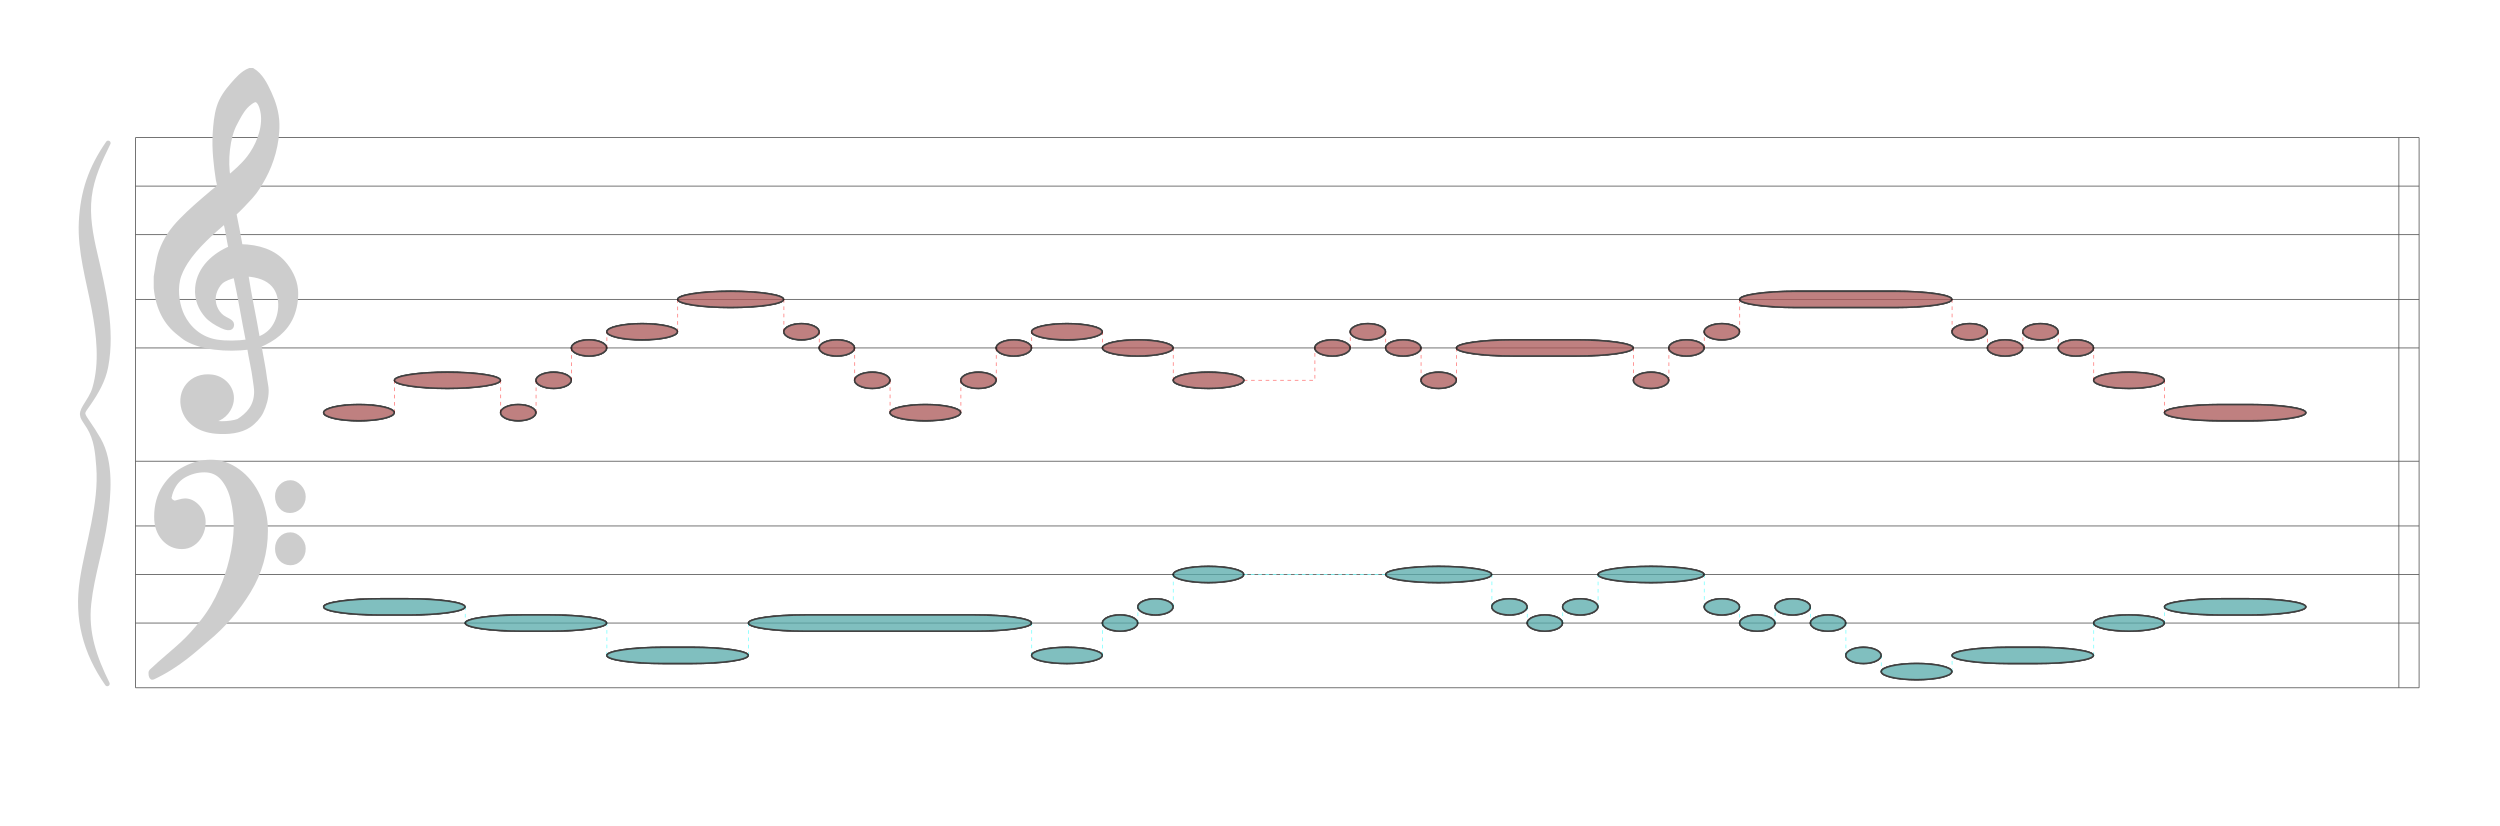
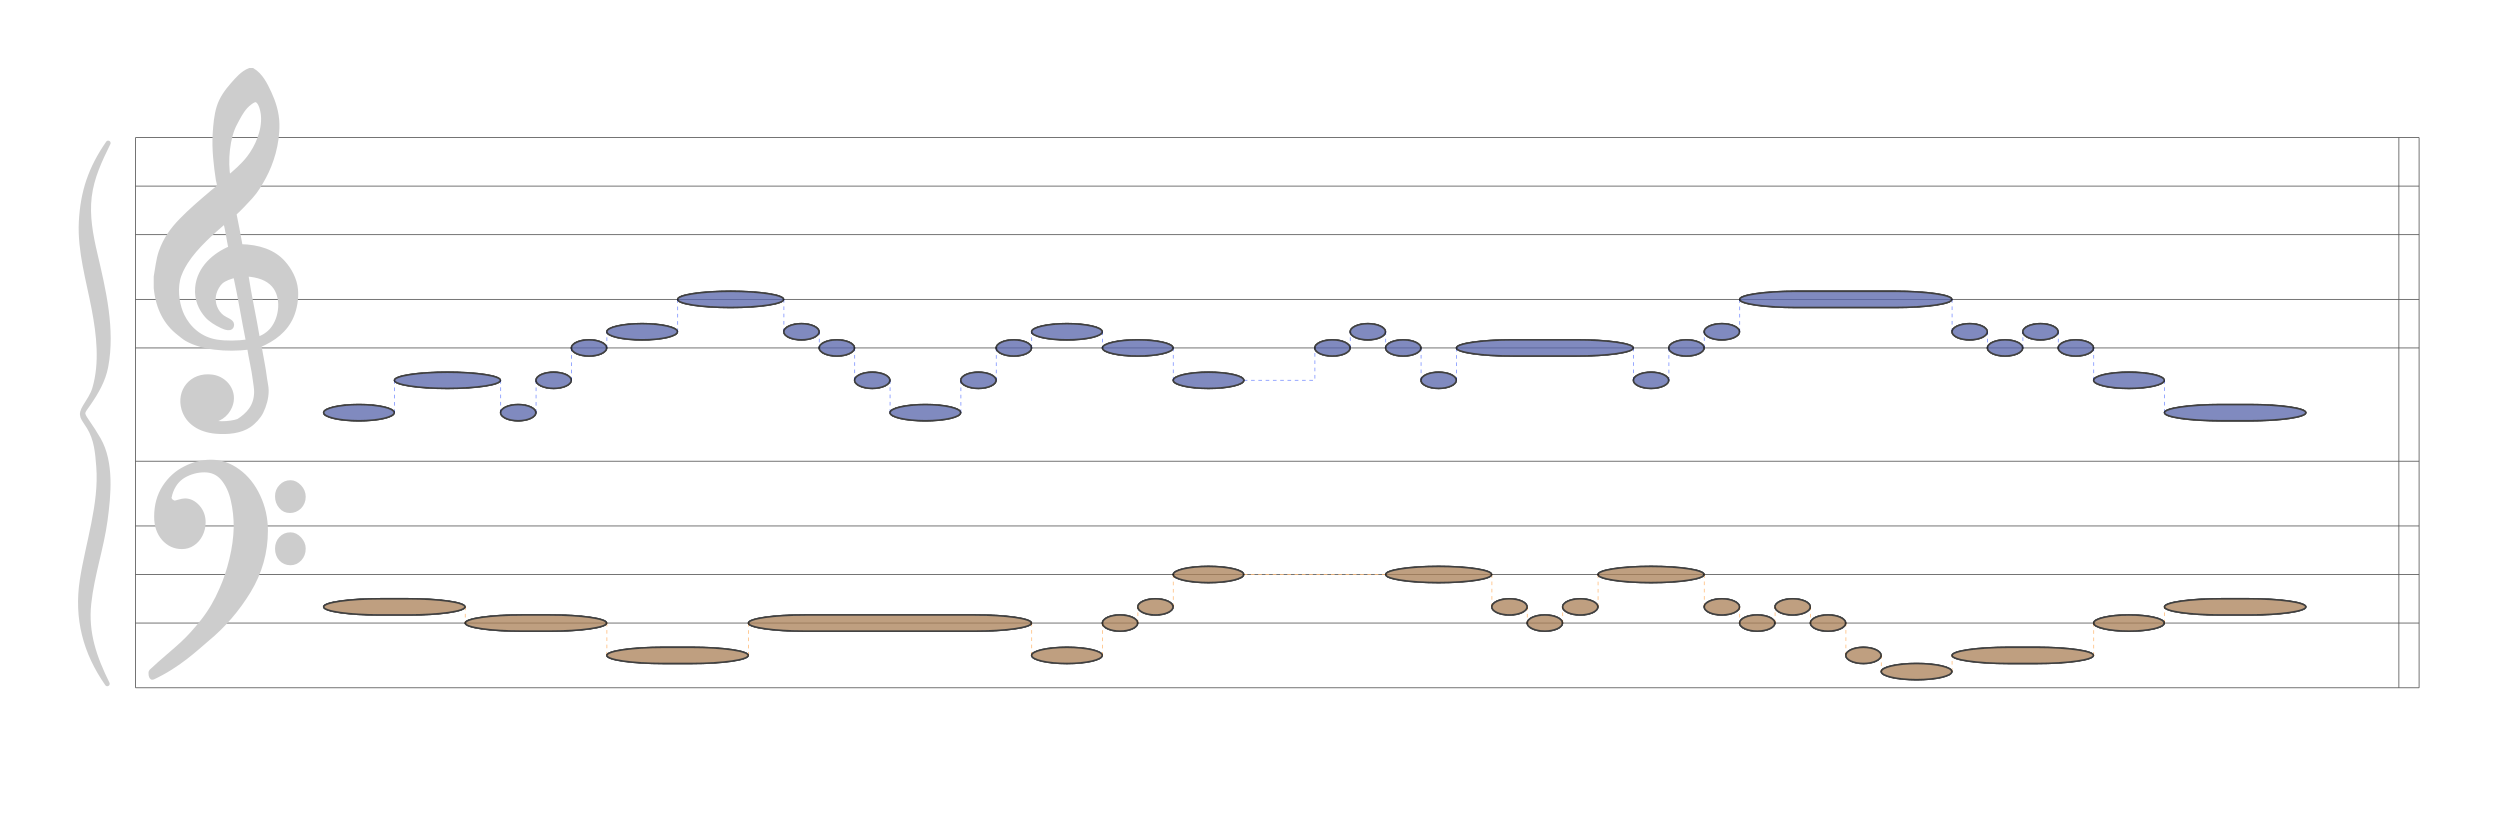
<svg xmlns="http://www.w3.org/2000/svg" version="1.1" viewPort="0 40 34.995 41" viewBox="-200 -50 1544.82 510" width="1544.82" height="510">
  <filter id="constantOpacity">
    <feComponentTransfer>
      <feFuncA type="table" tableValues="0 .5 .5" />
    </feComponentTransfer>
  </filter>
  <g transform="scale(35, -10) translate(0, -81)">
    <g class="staff-lines" stroke-width="0.5" stroke="#555555">
      <path vector-effect="non-scaling-stroke" d="M-3.321 64.5 L36.995 64.5" />
      <path vector-effect="non-scaling-stroke" d="M-3.321 67.5 L36.995 67.5" />
      <path vector-effect="non-scaling-stroke" d="M-3.321 71.5 L36.995 71.5" />
      <path vector-effect="non-scaling-stroke" d="M-3.321 74.5 L36.995 74.5" />
      <path vector-effect="non-scaling-stroke" d="M-3.321 77.5 L36.995 77.5" />
      <path vector-effect="non-scaling-stroke" d="M-3.321 43.5 L36.995 43.5" />
      <path vector-effect="non-scaling-stroke" d="M-3.321 47.5 L36.995 47.5" />
      <path vector-effect="non-scaling-stroke" d="M-3.321 50.5 L36.995 50.5" />
      <path vector-effect="non-scaling-stroke" d="M-3.321 53.5 L36.995 53.5" />
      <path vector-effect="non-scaling-stroke" d="M-3.321 57.5 L36.995 57.5" />
      <path vector-effect="non-scaling-stroke" d="M36.638,43.5 L36.638,77.5" />
      <path vector-effect="non-scaling-stroke" d="M36.995,43.5 L36.995,77.5" />
      <path vector-effect="non-scaling-stroke" d="M-3.321,43.5 L-3.321,77.5 z" />
    </g>
    <g transform="scale(0.714286, 1)">
      <g vector-effect="non-scaling-stroke" class="treble-clef" stroke="#cdcdcd" stroke-width="3" fill="#cdcdcd" transform="translate(-17.25, 5.15) scale(0.06, 0.07)">
        <path vector-effect="non-scaling-stroke" d="M250.026,1080.111c-2.375-5.813-4.501-12.037-5.616-19.656c-1.07-7.32-1.387-15.609-1.62-23.113    c-0.426-13.713,0.409-28.548,1.296-41.038c0.132-1.861,0.517-3.882,0.432-5.183c-0.118-1.794-1.622-3.834-2.484-5.401    c-4.551-8.266-9.023-16.291-13.176-25.488c-3.56-7.883-6.46-16.235-8.316-27.648c-1.087-6.682-1.406-14.26-2.053-21.816   c0-3.313,0-6.623,0-9.936c0.817-17.854,4.099-30.916,9.396-39.743c1.084-1.808,2.228-3.951,3.24-5.186    c6.218-7.579,16.081-9.873,25.812-7.343c0.598-8.887,1.858-19.53,2.376-28.944c0.193-3.49,0.54-7.194,0.54-10.368    c-0.003-13.193-3.44-20.603-7.452-26.135c-3.645-2.613-9.925-3.099-13.176,0.43c4.904-0.174,8.174,5.425,9.612,12.744    c2.427,12.351-1.738,24.386-7.344,25.918c-8.458,2.316-13.738-12.691-11.556-28.295c1.622-11.598,6.603-18.42,13.176-19.655    c5.073-0.956,10.149,0.426,13.608,5.399c1.988,2.858,4.009,7.685,4.968,11.879c1.246,5.448,2.18,12.212,2.16,18.792    c-0.01,3.246-0.453,6.761-0.648,10.152c-0.614,10.689-1.579,19.729-2.376,29.812c6.095,5.437,10.941,13.432,13.392,25.704    c1.302,6.52,2.035,15.517,1.727,23.111c-0.375,9.302-2.565,17.712-5.183,23.975c-3.863,9.248-9.852,13.985-17.604,14.257    c-0.849,9.749-1.633,19.633-2.593,29.159c2.376,4.619,4.55,9.643,6.805,14.906c2.185,5.095,3.892,11.286,5.508,17.712    c2.98,11.855,5.576,29.004,5.4,46.44c-0.102,10.157-1.538,19.319-3.24,27.215c-1.691,7.847-3.557,15.81-6.912,20.089    c-0.36,0-0.72,0-1.08,0C254.113,1090.306,252.068,1085.104,250.026,1080.111z M248.19,997.6    c-1.362,15.429-0.295,36.475,2.7,48.384c1.367,5.441,2.426,10.329,4.428,15.122c0.854,2.04,3.006,5.909,4.104,5.83    c2.104-0.153,3.064-9.245,3.24-13.824c0.542-14.092-2.623-28.387-5.832-37.366C254.247,1008.515,250.911,1002.572,248.19,997.6z     M249.27,935.823c-6.565-5.809-13.02-17.569-13.716-34.776c-0.425-10.517,1.463-18.693,3.888-24.624    c1.422-3.478,3.789-6.692,6.156-9.072c1.287-1.293,4.09-3.666,3.996,1.296c-0.048,2.584-2.504,4.06-3.888,6.263    c-2.557,4.079-4.489,12.399-3.348,21.385c0.481,3.784,1.636,7.983,2.808,10.153c1.458,2.697,3.725,4.34,6.048,5.615    c1.987-19.137,3.451-39.323,5.292-58.753c-4.493-1.347-9.224-1.49-13.068-0.213c-6.922,2.298-11.753,12.045-14.256,23.111    c-1.838,8.128-2.944,20.546-1.837,31.752c0.529,5.353,1.939,11.271,3.348,15.984c4.113,13.751,11.055,26.606,16.308,36.289    C247.971,952.523,248.466,943.862,249.27,935.823z M260.286,855.473c-1.479,19.361-3.545,38.701-4.86,57.671    c5.07-0.638,9.023-3.541,11.556-9.718c4.25-10.369,3.378-29.217-0.648-39.53C264.924,860.283,262.694,856.868,260.286,855.473z" />
      </g>
      <g class="bass-clef" fill="#cdcdcd" stroke="#cdcdcd" transform="scale(1.02, 1) translate(-0.25, 0.25)" stroke-width="3">
        <g transform="matrix(0.1835537,0,0,0.1830159,-98.29797,-1128.841)">
          <path vector-effect="non-scaling-stroke" d="M514.308,6407.837c3.419,4.086,5.655,9.64,7.124,12.803     c2.204,4.648,4.046,10.097,5.538,16.384c1.492,6.287,2.238,13.068,2.238,20.385c0,4.115-0.338,7.925-0.991,11.507     c-0.653,3.543-1.527,6.4-2.647,8.459c-1.108,2.095-2.297,3.125-3.545,3.125c-1.142,0-2.262-0.687-3.369-2.135     c-1.119-1.41-2.029-3.505-2.752-6.325c-0.711-2.819-1.073-6.135-1.073-9.982c0-3.011,0.326-5.411,0.968-7.317     c0.653-1.867,1.446-2.78,2.379-2.78c0.513,0,0.991,0.342,1.422,1.104c0.431,0.724,0.769,1.753,1.014,3.011     c0.245,1.257,0.373,2.628,0.373,4.077c0,2.019-0.245,3.733-0.735,5.144c-0.501,1.41-1.049,2.132-1.667,2.132     c-0.21,0-0.466-0.152-0.781-0.38c-0.303-0.229-0.501-0.342-0.571-0.342c-0.14,0-0.292,0.152-0.466,0.495     c-0.175,0.342-0.268,0.799-0.292,1.41c0.07,0.495,0.117,0.838,0.117,1.104c0.338,2.896,0.944,4.953,1.796,6.249     c0.863,1.258,1.784,1.905,2.763,1.905c1.014,0,1.83-0.953,2.46-2.858c0.63-1.943,1.073-4.344,1.329-7.277     c0.268-2.896,0.396-5.981,0.396-9.22c-0.035-3.468-0.221-7.125-0.583-10.897c-0.361-3.81-0.804-7.163-1.317-10.059     c-0.653-3.925-1.458-7.468-2.414-10.593c-0.956-3.124-1.889-5.752-2.775-7.849c-0.886-2.133-2.731-5.973-4.104-9.297     C514,6409.468,514.126,6407.62,514.308,6407.837z" />
          <path vector-effect="non-scaling-stroke" d="M531.259,6465.557c0.313-0.979,0.705-1.415,1.189-1.415     c0.457,0,0.862,0.436,1.228,1.306c0.339,0.908,0.522,2.032,0.522,3.339c0,1.233-0.17,2.358-0.522,3.302     c-0.353,0.979-0.745,1.488-1.163,1.488c-0.483,0-0.888-0.436-1.215-1.343c-0.34-0.871-0.509-1.958-0.509-3.266     C530.789,6467.626,530.945,6466.5,531.259,6465.557z" />
          <path vector-effect="non-scaling-stroke" d="M531.272,6447.847c0.327-0.871,0.732-1.342,1.241-1.342     c0.457,0,0.849,0.471,1.189,1.378c0.327,0.908,0.497,2.033,0.497,3.447c0,1.162-0.183,2.214-0.522,3.193     c-0.366,0.98-0.745,1.452-1.163,1.452c-0.509,0-0.914-0.436-1.241-1.343c-0.313-0.87-0.483-1.996-0.483-3.301     C530.789,6449.879,530.958,6448.717,531.272,6447.847z" />
        </g>
      </g>
    </g>
    <g transform="scale(0.714286, 1)">
      <g class="brace" transform="rotate(0.2) translate(30.5,-324) scale(1,-1) scale(.0175)">
        <path vector-effect="non-scaling-stroke" stroke="#cdcdcd" fill="#cdcdcd" stroke-width="3" stroke-linejoin="round" d="M-2031.812-22924.453    c-24.919,88.91-36.494,171.418-39.024,279.09c-2.379,101.156,9.877,207.264,16.991,305.533    c6.605,91.162,10.955,191.51-0.048,282.248c-2.757,22.732-8.614,43.227-13.597,63.254c-8.261,33.207-2.886,38.68,5.136,72.111    c10.485,43.689,11.808,90.887,13.172,140.795c3.604,132-16.215,270.613-24.675,400.074    c-8.818,134.883,3.651,255.861,34.113,366.164c-17.906-92.289-29.886-179.082-25.068-283.635    c4.572-99.275,18.379-195.207,24.078-294.23c5.11-88.826,9.914-203.154-8.344-284.342c-4.91-21.82-10.217-42.227-15.835-62.98    c-9.146-33.812-7.235-31.322,2.353-65.664c11.021-39.504,20.774-80.965,24.589-128.662c10.5-131.361-2.347-271.072-13.816-398.416    c-5.957-66.148-10.878-134.006-7.34-202.238C-2055.575-22803.877-2044.086-22863.117-2031.812-22924.453L-2031.812-22924.453z" />
      </g>
    </g>
    <g style="stroke-width:1; stroke:black;">
-       <g class="note-lines track-2" fill="none" stroke="hsl(180, 100%, 75%)" stroke-dasharray="2.25" vector-effect="non-scaling-stroke" stroke-width="0.5">
+       <g class="note-lines track-2" fill="none" stroke="hsl(30, 100%, 75%)" stroke-dasharray="2.25" vector-effect="non-scaling-stroke" stroke-width="0.5">
        <path vector-effect="non-scaling-stroke" d=" M2.495 48.5 L2.5 48.5 L2.5 47.5" />
        <path vector-effect="non-scaling-stroke" d=" M4.995 47.5 L5 47.5 L5 45.5" />
        <path vector-effect="non-scaling-stroke" d=" M7.495 45.5 L7.5 45.5 L7.5 47.5" />
        <path vector-effect="non-scaling-stroke" d=" M12.495 47.5 L12.5 47.5 L12.5 45.5" />
        <path vector-effect="non-scaling-stroke" d=" M13.745 45.5 L13.75 45.5 L13.75 47.5" />
        <path vector-effect="non-scaling-stroke" d=" M14.37 47.5 L14.375 47.5 L14.375 48.5" />
        <path vector-effect="non-scaling-stroke" d=" M14.995 48.5 L15 48.5 L15 50.5" />
        <path vector-effect="non-scaling-stroke" d=" M16.242 50.5 L18.75 50.5 L18.75 50.5" />
        <path vector-effect="non-scaling-stroke" d=" M20.62 50.5 L20.625 50.5 L20.625 48.5" />
        <path vector-effect="non-scaling-stroke" d=" M21.245 48.5 L21.25 48.5 L21.25 47.5" />
        <path vector-effect="non-scaling-stroke" d=" M21.87 47.5 L21.875 47.5 L21.875 48.5" />
        <path vector-effect="non-scaling-stroke" d=" M22.495 48.5 L22.5 48.5 L22.5 50.5" />
        <path vector-effect="non-scaling-stroke" d=" M24.37 50.5 L24.375 50.5 L24.375 48.5" />
        <path vector-effect="non-scaling-stroke" d=" M24.995 48.5 L25 48.5 L25 47.5" />
        <path vector-effect="non-scaling-stroke" d=" M25.62 47.5 L25.625 47.5 L25.625 48.5" />
        <path vector-effect="non-scaling-stroke" d=" M26.245 48.5 L26.25 48.5 L26.25 47.5" />
        <path vector-effect="non-scaling-stroke" d=" M26.87 47.5 L26.875 47.5 L26.875 45.5" />
        <path vector-effect="non-scaling-stroke" d=" M27.495 45.5 L27.5 45.5 L27.5 44.5" />
        <path vector-effect="non-scaling-stroke" d=" M28.745 44.5 L28.75 44.5 L28.75 45.5" />
        <path vector-effect="non-scaling-stroke" d=" M31.245 45.5 L31.25 45.5 L31.25 47.5" />
        <path vector-effect="non-scaling-stroke" d=" M32.495 47.5 L32.5 47.5 L32.5 48.5" />
      </g>
-       <g class="note-lines track-1" fill="none" stroke="hsl(0, 100%, 75%)" stroke-dasharray="2.25" vector-effect="non-scaling-stroke" stroke-width="0.5">
+       <g class="note-lines track-1" fill="none" stroke="hsl(230, 100%, 75%)" stroke-dasharray="2.25" vector-effect="non-scaling-stroke" stroke-width="0.5">
        <path vector-effect="non-scaling-stroke" d=" M1.245 60.5 L1.25 60.5 L1.25 62.5" />
        <path vector-effect="non-scaling-stroke" d=" M3.12 62.5 L3.125 62.5 L3.125 60.5" />
        <path vector-effect="non-scaling-stroke" d=" M3.745 60.5 L3.75 60.5 L3.75 62.5" />
        <path vector-effect="non-scaling-stroke" d=" M4.37 62.5 L4.375 62.5 L4.375 64.5" />
        <path vector-effect="non-scaling-stroke" d=" M4.995 64.5 L5 64.5 L5 65.5" />
        <path vector-effect="non-scaling-stroke" d=" M6.245 65.5 L6.25 65.5 L6.25 67.5" />
        <path vector-effect="non-scaling-stroke" d=" M8.12 67.5 L8.125 67.5 L8.125 65.5" />
        <path vector-effect="non-scaling-stroke" d=" M8.745 65.5 L8.75 65.5 L8.75 64.5" />
        <path vector-effect="non-scaling-stroke" d=" M9.37 64.5 L9.375 64.5 L9.375 62.5" />
        <path vector-effect="non-scaling-stroke" d=" M9.995 62.5 L10 62.5 L10 60.5" />
        <path vector-effect="non-scaling-stroke" d=" M11.245 60.5 L11.25 60.5 L11.25 62.5" />
        <path vector-effect="non-scaling-stroke" d=" M11.87 62.5 L11.875 62.5 L11.875 64.5" />
        <path vector-effect="non-scaling-stroke" d=" M12.495 64.5 L12.5 64.5 L12.5 65.5" />
        <path vector-effect="non-scaling-stroke" d=" M13.745 65.5 L13.75 65.5 L13.75 64.5" />
        <path vector-effect="non-scaling-stroke" d=" M14.995 64.5 L15 64.5 L15 62.5" />
        <path vector-effect="non-scaling-stroke" d=" M16.245 62.5 L17.5 62.5 L17.5 64.5" />
        <path vector-effect="non-scaling-stroke" d=" M18.12 64.5 L18.125 64.5 L18.125 65.5" />
        <path vector-effect="non-scaling-stroke" d=" M18.745 65.5 L18.75 65.5 L18.75 64.5" />
        <path vector-effect="non-scaling-stroke" d=" M19.37 64.5 L19.375 64.5 L19.375 62.5" />
        <path vector-effect="non-scaling-stroke" d=" M19.995 62.5 L20 62.5 L20 64.5" />
        <path vector-effect="non-scaling-stroke" d=" M23.12 64.5 L23.125 64.5 L23.125 62.5" />
        <path vector-effect="non-scaling-stroke" d=" M23.745 62.5 L23.75 62.5 L23.75 64.5" />
        <path vector-effect="non-scaling-stroke" d=" M24.37 64.5 L24.375 64.5 L24.375 65.5" />
        <path vector-effect="non-scaling-stroke" d=" M24.995 65.5 L25 65.5 L25 67.5" />
        <path vector-effect="non-scaling-stroke" d=" M28.745 67.5 L28.75 67.5 L28.75 65.5" />
        <path vector-effect="non-scaling-stroke" d=" M29.37 65.5 L29.375 65.5 L29.375 64.5" />
        <path vector-effect="non-scaling-stroke" d=" M29.995 64.5 L30 64.5 L30 65.5" />
        <path vector-effect="non-scaling-stroke" d=" M30.62 65.5 L30.625 65.5 L30.625 64.5" />
        <path vector-effect="non-scaling-stroke" d=" M31.245 64.5 L31.25 64.5 L31.25 62.5" />
        <path vector-effect="non-scaling-stroke" d=" M32.495 62.5 L32.5 62.5 L32.5 60.5" />
      </g>
      <g opacity="0.5" class="note-backdrops track-2" style="fill:black;">
        <g class="note key-48 ont-0d000 offt-2d495">
          <rect vector-effect="non-scaling-stroke" rx="1" ry="1" x="0" y="48" width="2.495" height="1" />
        </g>
        <g class="note key-47 ont-2d500 offt-4d995">
          <rect vector-effect="non-scaling-stroke" rx="1" ry="1" x="2.5" y="47" width="2.495" height="1" />
        </g>
        <g class="note key-45 ont-5d000 offt-7d495">
          <rect vector-effect="non-scaling-stroke" rx="1" ry="1" x="5" y="45" width="2.495" height="1" />
        </g>
        <g class="note key-47 ont-7d500 offt-12d495">
          <rect vector-effect="non-scaling-stroke" rx="1" ry="1" x="7.5" y="47" width="4.995" height="1" />
        </g>
        <g class="note key-45 ont-12d500 offt-13d745">
          <rect vector-effect="non-scaling-stroke" rx="1" ry="1" x="12.5" y="45" width="1.245" height="1" />
        </g>
        <g class="note key-47 ont-13d750 offt-14d370">
          <rect vector-effect="non-scaling-stroke" rx="1" ry="1" x="13.75" y="47" width="0.62" height="1" />
        </g>
        <g class="note key-48 ont-14d375 offt-14d995">
          <rect vector-effect="non-scaling-stroke" rx="1" ry="1" x="14.375" y="48" width="0.62" height="1" />
        </g>
        <g class="note key-50 ont-15d000 offt-16d242 maxima">
          <rect vector-effect="non-scaling-stroke" rx="1" ry="1" x="15" y="50" width="1.242" height="1" />
        </g>
        <g class="note key-50 ont-18d750 offt-20d620 maxima">
          <rect vector-effect="non-scaling-stroke" rx="1" ry="1" x="18.75" y="50" width="1.87" height="1" />
        </g>
        <g class="note key-48 ont-20d625 offt-21d245">
          <rect vector-effect="non-scaling-stroke" rx="1" ry="1" x="20.625" y="48" width="0.62" height="1" />
        </g>
        <g class="note key-47 ont-21d250 offt-21d870">
          <rect vector-effect="non-scaling-stroke" rx="1" ry="1" x="21.25" y="47" width="0.62" height="1" />
        </g>
        <g class="note key-48 ont-21d875 offt-22d495">
          <rect vector-effect="non-scaling-stroke" rx="1" ry="1" x="21.875" y="48" width="0.62" height="1" />
        </g>
        <g class="note key-50 ont-22d500 offt-24d370 maxima">
          <rect vector-effect="non-scaling-stroke" rx="1" ry="1" x="22.5" y="50" width="1.87" height="1" />
        </g>
        <g class="note key-48 ont-24d375 offt-24d995">
          <rect vector-effect="non-scaling-stroke" rx="1" ry="1" x="24.375" y="48" width="0.62" height="1" />
        </g>
        <g class="note key-47 ont-25d000 offt-25d620">
          <rect vector-effect="non-scaling-stroke" rx="1" ry="1" x="25" y="47" width="0.62" height="1" />
        </g>
        <g class="note key-48 ont-25d625 offt-26d245">
          <rect vector-effect="non-scaling-stroke" rx="1" ry="1" x="25.625" y="48" width="0.62" height="1" />
        </g>
        <g class="note key-47 ont-26d250 offt-26d870">
          <rect vector-effect="non-scaling-stroke" rx="1" ry="1" x="26.25" y="47" width="0.62" height="1" />
        </g>
        <g class="note key-45 ont-26d875 offt-27d495">
          <rect vector-effect="non-scaling-stroke" rx="1" ry="1" x="26.875" y="45" width="0.62" height="1" />
        </g>
        <g class="note key-44 ont-27d500 offt-28d745 minima">
          <rect vector-effect="non-scaling-stroke" rx="1" ry="1" x="27.5" y="44" width="1.245" height="1" />
        </g>
        <g class="note key-45 ont-28d750 offt-31d245">
          <rect vector-effect="non-scaling-stroke" rx="1" ry="1" x="28.75" y="45" width="2.495" height="1" />
        </g>
        <g class="note key-47 ont-31d250 offt-32d495">
          <rect vector-effect="non-scaling-stroke" rx="1" ry="1" x="31.25" y="47" width="1.245" height="1" />
        </g>
        <g class="note key-48 ont-32d500 offt-34d995">
          <rect vector-effect="non-scaling-stroke" rx="1" ry="1" x="32.5" y="48" width="2.495" height="1" />
        </g>
      </g>
      <g opacity="0.5" class="note-backdrops track-1" style="fill:black;">
        <g class="note key-60 ont-0d000 offt-1d245 minima">
          <rect vector-effect="non-scaling-stroke" rx="1" ry="1" x="0" y="60" width="1.245" height="1" />
        </g>
        <g class="note key-62 ont-1d250 offt-3d120">
          <rect vector-effect="non-scaling-stroke" rx="1" ry="1" x="1.25" y="62" width="1.87" height="1" />
        </g>
        <g class="note key-60 ont-3d125 offt-3d745 minima">
          <rect vector-effect="non-scaling-stroke" rx="1" ry="1" x="3.125" y="60" width="0.62" height="1" />
        </g>
        <g class="note key-62 ont-3d750 offt-4d370">
          <rect vector-effect="non-scaling-stroke" rx="1" ry="1" x="3.75" y="62" width="0.62" height="1" />
        </g>
        <g class="note key-64 ont-4d375 offt-4d995">
          <rect vector-effect="non-scaling-stroke" rx="1" ry="1" x="4.375" y="64" width="0.62" height="1" />
        </g>
        <g class="note key-65 ont-5d000 offt-6d245">
          <rect vector-effect="non-scaling-stroke" rx="1" ry="1" x="5" y="65" width="1.245" height="1" />
        </g>
        <g class="note key-67 ont-6d250 offt-8d120 maxima">
          <rect vector-effect="non-scaling-stroke" rx="1" ry="1" x="6.25" y="67" width="1.87" height="1" />
        </g>
        <g class="note key-65 ont-8d125 offt-8d745">
          <rect vector-effect="non-scaling-stroke" rx="1" ry="1" x="8.125" y="65" width="0.62" height="1" />
        </g>
        <g class="note key-64 ont-8d750 offt-9d370">
          <rect vector-effect="non-scaling-stroke" rx="1" ry="1" x="8.75" y="64" width="0.62" height="1" />
        </g>
        <g class="note key-62 ont-9d375 offt-9d995">
          <rect vector-effect="non-scaling-stroke" rx="1" ry="1" x="9.375" y="62" width="0.62" height="1" />
        </g>
        <g class="note key-60 ont-10d000 offt-11d245 minima">
          <rect vector-effect="non-scaling-stroke" rx="1" ry="1" x="10" y="60" width="1.245" height="1" />
        </g>
        <g class="note key-62 ont-11d250 offt-11d870">
          <rect vector-effect="non-scaling-stroke" rx="1" ry="1" x="11.25" y="62" width="0.62" height="1" />
        </g>
        <g class="note key-64 ont-11d875 offt-12d495">
          <rect vector-effect="non-scaling-stroke" rx="1" ry="1" x="11.875" y="64" width="0.62" height="1" />
        </g>
        <g class="note key-65 ont-12d500 offt-13d745">
          <rect vector-effect="non-scaling-stroke" rx="1" ry="1" x="12.5" y="65" width="1.245" height="1" />
        </g>
        <g class="note key-64 ont-13d750 offt-14d995">
          <rect vector-effect="non-scaling-stroke" rx="1" ry="1" x="13.75" y="64" width="1.245" height="1" />
        </g>
        <g class="note key-62 ont-15d000 offt-16d245">
          <rect vector-effect="non-scaling-stroke" rx="1" ry="1" x="15" y="62" width="1.245" height="1" />
        </g>
        <g class="note key-64 ont-17d500 offt-18d120">
          <rect vector-effect="non-scaling-stroke" rx="1" ry="1" x="17.5" y="64" width="0.62" height="1" />
        </g>
        <g class="note key-65 ont-18d125 offt-18d745">
          <rect vector-effect="non-scaling-stroke" rx="1" ry="1" x="18.125" y="65" width="0.62" height="1" />
        </g>
        <g class="note key-64 ont-18d750 offt-19d370">
          <rect vector-effect="non-scaling-stroke" rx="1" ry="1" x="18.75" y="64" width="0.62" height="1" />
        </g>
        <g class="note key-62 ont-19d375 offt-19d995">
          <rect vector-effect="non-scaling-stroke" rx="1" ry="1" x="19.375" y="62" width="0.62" height="1" />
        </g>
        <g class="note key-64 ont-20d000 offt-23d120">
          <rect vector-effect="non-scaling-stroke" rx="1" ry="1" x="20" y="64" width="3.12" height="1" />
        </g>
        <g class="note key-62 ont-23d125 offt-23d745">
          <rect vector-effect="non-scaling-stroke" rx="1" ry="1" x="23.125" y="62" width="0.62" height="1" />
        </g>
        <g class="note key-64 ont-23d750 offt-24d370">
          <rect vector-effect="non-scaling-stroke" rx="1" ry="1" x="23.75" y="64" width="0.62" height="1" />
        </g>
        <g class="note key-65 ont-24d375 offt-24d995">
          <rect vector-effect="non-scaling-stroke" rx="1" ry="1" x="24.375" y="65" width="0.62" height="1" />
        </g>
        <g class="note key-67 ont-25d000 offt-28d745 maxima">
          <rect vector-effect="non-scaling-stroke" rx="1" ry="1" x="25" y="67" width="3.745" height="1" />
        </g>
        <g class="note key-65 ont-28d750 offt-29d370">
          <rect vector-effect="non-scaling-stroke" rx="1" ry="1" x="28.75" y="65" width="0.62" height="1" />
        </g>
        <g class="note key-64 ont-29d375 offt-29d995">
          <rect vector-effect="non-scaling-stroke" rx="1" ry="1" x="29.375" y="64" width="0.62" height="1" />
        </g>
        <g class="note key-65 ont-30d000 offt-30d620">
          <rect vector-effect="non-scaling-stroke" rx="1" ry="1" x="30" y="65" width="0.62" height="1" />
        </g>
        <g class="note key-64 ont-30d625 offt-31d245">
          <rect vector-effect="non-scaling-stroke" rx="1" ry="1" x="30.625" y="64" width="0.62" height="1" />
        </g>
        <g class="note key-62 ont-31d250 offt-32d495">
          <rect vector-effect="non-scaling-stroke" rx="1" ry="1" x="31.25" y="62" width="1.245" height="1" />
        </g>
        <g class="note key-60 ont-32d500 offt-34d995 minima">
          <rect vector-effect="non-scaling-stroke" rx="1" ry="1" x="32.5" y="60" width="2.495" height="1" />
        </g>
      </g>
-       <g class="track-2" filter="url(#constantOpacity)" style="opacity:1; fill:hsl(180, 100%, 75%);">
+       <g class="track-2" filter="url(#constantOpacity)" style="opacity:1; fill:hsl(30, 100%, 75%);">
        <g class="note key-48 ont-0d000 offt-2d495">
          <rect vector-effect="non-scaling-stroke" rx="1" ry="1" x="0" y="48" width="2.495" height="1" />
        </g>
        <g class="note key-47 ont-2d500 offt-4d995">
          <rect vector-effect="non-scaling-stroke" rx="1" ry="1" x="2.5" y="47" width="2.495" height="1" />
        </g>
        <g class="note key-45 ont-5d000 offt-7d495">
          <rect vector-effect="non-scaling-stroke" rx="1" ry="1" x="5" y="45" width="2.495" height="1" />
        </g>
        <g class="note key-47 ont-7d500 offt-12d495">
          <rect vector-effect="non-scaling-stroke" rx="1" ry="1" x="7.5" y="47" width="4.995" height="1" />
        </g>
        <g class="note key-45 ont-12d500 offt-13d745">
          <rect vector-effect="non-scaling-stroke" rx="1" ry="1" x="12.5" y="45" width="1.245" height="1" />
        </g>
        <g class="note key-47 ont-13d750 offt-14d370">
          <rect vector-effect="non-scaling-stroke" rx="1" ry="1" x="13.75" y="47" width="0.62" height="1" />
        </g>
        <g class="note key-48 ont-14d375 offt-14d995">
          <rect vector-effect="non-scaling-stroke" rx="1" ry="1" x="14.375" y="48" width="0.62" height="1" />
        </g>
        <g class="note key-50 ont-15d000 offt-16d242 maxima">
          <rect vector-effect="non-scaling-stroke" rx="1" ry="1" x="15" y="50" width="1.242" height="1" />
        </g>
        <g class="note key-50 ont-18d750 offt-20d620 maxima">
          <rect vector-effect="non-scaling-stroke" rx="1" ry="1" x="18.75" y="50" width="1.87" height="1" />
        </g>
        <g class="note key-48 ont-20d625 offt-21d245">
          <rect vector-effect="non-scaling-stroke" rx="1" ry="1" x="20.625" y="48" width="0.62" height="1" />
        </g>
        <g class="note key-47 ont-21d250 offt-21d870">
          <rect vector-effect="non-scaling-stroke" rx="1" ry="1" x="21.25" y="47" width="0.62" height="1" />
        </g>
        <g class="note key-48 ont-21d875 offt-22d495">
          <rect vector-effect="non-scaling-stroke" rx="1" ry="1" x="21.875" y="48" width="0.62" height="1" />
        </g>
        <g class="note key-50 ont-22d500 offt-24d370 maxima">
          <rect vector-effect="non-scaling-stroke" rx="1" ry="1" x="22.5" y="50" width="1.87" height="1" />
        </g>
        <g class="note key-48 ont-24d375 offt-24d995">
          <rect vector-effect="non-scaling-stroke" rx="1" ry="1" x="24.375" y="48" width="0.62" height="1" />
        </g>
        <g class="note key-47 ont-25d000 offt-25d620">
          <rect vector-effect="non-scaling-stroke" rx="1" ry="1" x="25" y="47" width="0.62" height="1" />
        </g>
        <g class="note key-48 ont-25d625 offt-26d245">
          <rect vector-effect="non-scaling-stroke" rx="1" ry="1" x="25.625" y="48" width="0.62" height="1" />
        </g>
        <g class="note key-47 ont-26d250 offt-26d870">
          <rect vector-effect="non-scaling-stroke" rx="1" ry="1" x="26.25" y="47" width="0.62" height="1" />
        </g>
        <g class="note key-45 ont-26d875 offt-27d495">
          <rect vector-effect="non-scaling-stroke" rx="1" ry="1" x="26.875" y="45" width="0.62" height="1" />
        </g>
        <g class="note key-44 ont-27d500 offt-28d745 minima">
          <rect vector-effect="non-scaling-stroke" rx="1" ry="1" x="27.5" y="44" width="1.245" height="1" />
        </g>
        <g class="note key-45 ont-28d750 offt-31d245">
          <rect vector-effect="non-scaling-stroke" rx="1" ry="1" x="28.75" y="45" width="2.495" height="1" />
        </g>
        <g class="note key-47 ont-31d250 offt-32d495">
          <rect vector-effect="non-scaling-stroke" rx="1" ry="1" x="31.25" y="47" width="1.245" height="1" />
        </g>
        <g class="note key-48 ont-32d500 offt-34d995">
          <rect vector-effect="non-scaling-stroke" rx="1" ry="1" x="32.5" y="48" width="2.495" height="1" />
        </g>
      </g>
-       <g class="track-1" filter="url(#constantOpacity)" style="opacity:1; fill:hsl(0, 100%, 75%);">
+       <g class="track-1" filter="url(#constantOpacity)" style="opacity:1; fill:hsl(230, 100%, 75%);">
        <g class="note key-60 ont-0d000 offt-1d245 minima">
          <rect vector-effect="non-scaling-stroke" rx="1" ry="1" x="0" y="60" width="1.245" height="1" />
        </g>
        <g class="note key-62 ont-1d250 offt-3d120">
          <rect vector-effect="non-scaling-stroke" rx="1" ry="1" x="1.25" y="62" width="1.87" height="1" />
        </g>
        <g class="note key-60 ont-3d125 offt-3d745 minima">
          <rect vector-effect="non-scaling-stroke" rx="1" ry="1" x="3.125" y="60" width="0.62" height="1" />
        </g>
        <g class="note key-62 ont-3d750 offt-4d370">
          <rect vector-effect="non-scaling-stroke" rx="1" ry="1" x="3.75" y="62" width="0.62" height="1" />
        </g>
        <g class="note key-64 ont-4d375 offt-4d995">
          <rect vector-effect="non-scaling-stroke" rx="1" ry="1" x="4.375" y="64" width="0.62" height="1" />
        </g>
        <g class="note key-65 ont-5d000 offt-6d245">
          <rect vector-effect="non-scaling-stroke" rx="1" ry="1" x="5" y="65" width="1.245" height="1" />
        </g>
        <g class="note key-67 ont-6d250 offt-8d120 maxima">
          <rect vector-effect="non-scaling-stroke" rx="1" ry="1" x="6.25" y="67" width="1.87" height="1" />
        </g>
        <g class="note key-65 ont-8d125 offt-8d745">
          <rect vector-effect="non-scaling-stroke" rx="1" ry="1" x="8.125" y="65" width="0.62" height="1" />
        </g>
        <g class="note key-64 ont-8d750 offt-9d370">
          <rect vector-effect="non-scaling-stroke" rx="1" ry="1" x="8.75" y="64" width="0.62" height="1" />
        </g>
        <g class="note key-62 ont-9d375 offt-9d995">
          <rect vector-effect="non-scaling-stroke" rx="1" ry="1" x="9.375" y="62" width="0.62" height="1" />
        </g>
        <g class="note key-60 ont-10d000 offt-11d245 minima">
          <rect vector-effect="non-scaling-stroke" rx="1" ry="1" x="10" y="60" width="1.245" height="1" />
        </g>
        <g class="note key-62 ont-11d250 offt-11d870">
          <rect vector-effect="non-scaling-stroke" rx="1" ry="1" x="11.25" y="62" width="0.62" height="1" />
        </g>
        <g class="note key-64 ont-11d875 offt-12d495">
          <rect vector-effect="non-scaling-stroke" rx="1" ry="1" x="11.875" y="64" width="0.62" height="1" />
        </g>
        <g class="note key-65 ont-12d500 offt-13d745">
          <rect vector-effect="non-scaling-stroke" rx="1" ry="1" x="12.5" y="65" width="1.245" height="1" />
        </g>
        <g class="note key-64 ont-13d750 offt-14d995">
          <rect vector-effect="non-scaling-stroke" rx="1" ry="1" x="13.75" y="64" width="1.245" height="1" />
        </g>
        <g class="note key-62 ont-15d000 offt-16d245">
          <rect vector-effect="non-scaling-stroke" rx="1" ry="1" x="15" y="62" width="1.245" height="1" />
        </g>
        <g class="note key-64 ont-17d500 offt-18d120">
          <rect vector-effect="non-scaling-stroke" rx="1" ry="1" x="17.5" y="64" width="0.62" height="1" />
        </g>
        <g class="note key-65 ont-18d125 offt-18d745">
          <rect vector-effect="non-scaling-stroke" rx="1" ry="1" x="18.125" y="65" width="0.62" height="1" />
        </g>
        <g class="note key-64 ont-18d750 offt-19d370">
          <rect vector-effect="non-scaling-stroke" rx="1" ry="1" x="18.75" y="64" width="0.62" height="1" />
        </g>
        <g class="note key-62 ont-19d375 offt-19d995">
          <rect vector-effect="non-scaling-stroke" rx="1" ry="1" x="19.375" y="62" width="0.62" height="1" />
        </g>
        <g class="note key-64 ont-20d000 offt-23d120">
          <rect vector-effect="non-scaling-stroke" rx="1" ry="1" x="20" y="64" width="3.12" height="1" />
        </g>
        <g class="note key-62 ont-23d125 offt-23d745">
          <rect vector-effect="non-scaling-stroke" rx="1" ry="1" x="23.125" y="62" width="0.62" height="1" />
        </g>
        <g class="note key-64 ont-23d750 offt-24d370">
          <rect vector-effect="non-scaling-stroke" rx="1" ry="1" x="23.75" y="64" width="0.62" height="1" />
        </g>
        <g class="note key-65 ont-24d375 offt-24d995">
          <rect vector-effect="non-scaling-stroke" rx="1" ry="1" x="24.375" y="65" width="0.62" height="1" />
        </g>
        <g class="note key-67 ont-25d000 offt-28d745 maxima">
          <rect vector-effect="non-scaling-stroke" rx="1" ry="1" x="25" y="67" width="3.745" height="1" />
        </g>
        <g class="note key-65 ont-28d750 offt-29d370">
          <rect vector-effect="non-scaling-stroke" rx="1" ry="1" x="28.75" y="65" width="0.62" height="1" />
        </g>
        <g class="note key-64 ont-29d375 offt-29d995">
          <rect vector-effect="non-scaling-stroke" rx="1" ry="1" x="29.375" y="64" width="0.62" height="1" />
        </g>
        <g class="note key-65 ont-30d000 offt-30d620">
          <rect vector-effect="non-scaling-stroke" rx="1" ry="1" x="30" y="65" width="0.62" height="1" />
        </g>
        <g class="note key-64 ont-30d625 offt-31d245">
          <rect vector-effect="non-scaling-stroke" rx="1" ry="1" x="30.625" y="64" width="0.62" height="1" />
        </g>
        <g class="note key-62 ont-31d250 offt-32d495">
          <rect vector-effect="non-scaling-stroke" rx="1" ry="1" x="31.25" y="62" width="1.245" height="1" />
        </g>
        <g class="note key-60 ont-32d500 offt-34d995 minima">
          <rect vector-effect="non-scaling-stroke" rx="1" ry="1" x="32.5" y="60" width="2.495" height="1" />
        </g>
      </g>
    </g>
  </g>
</svg>
